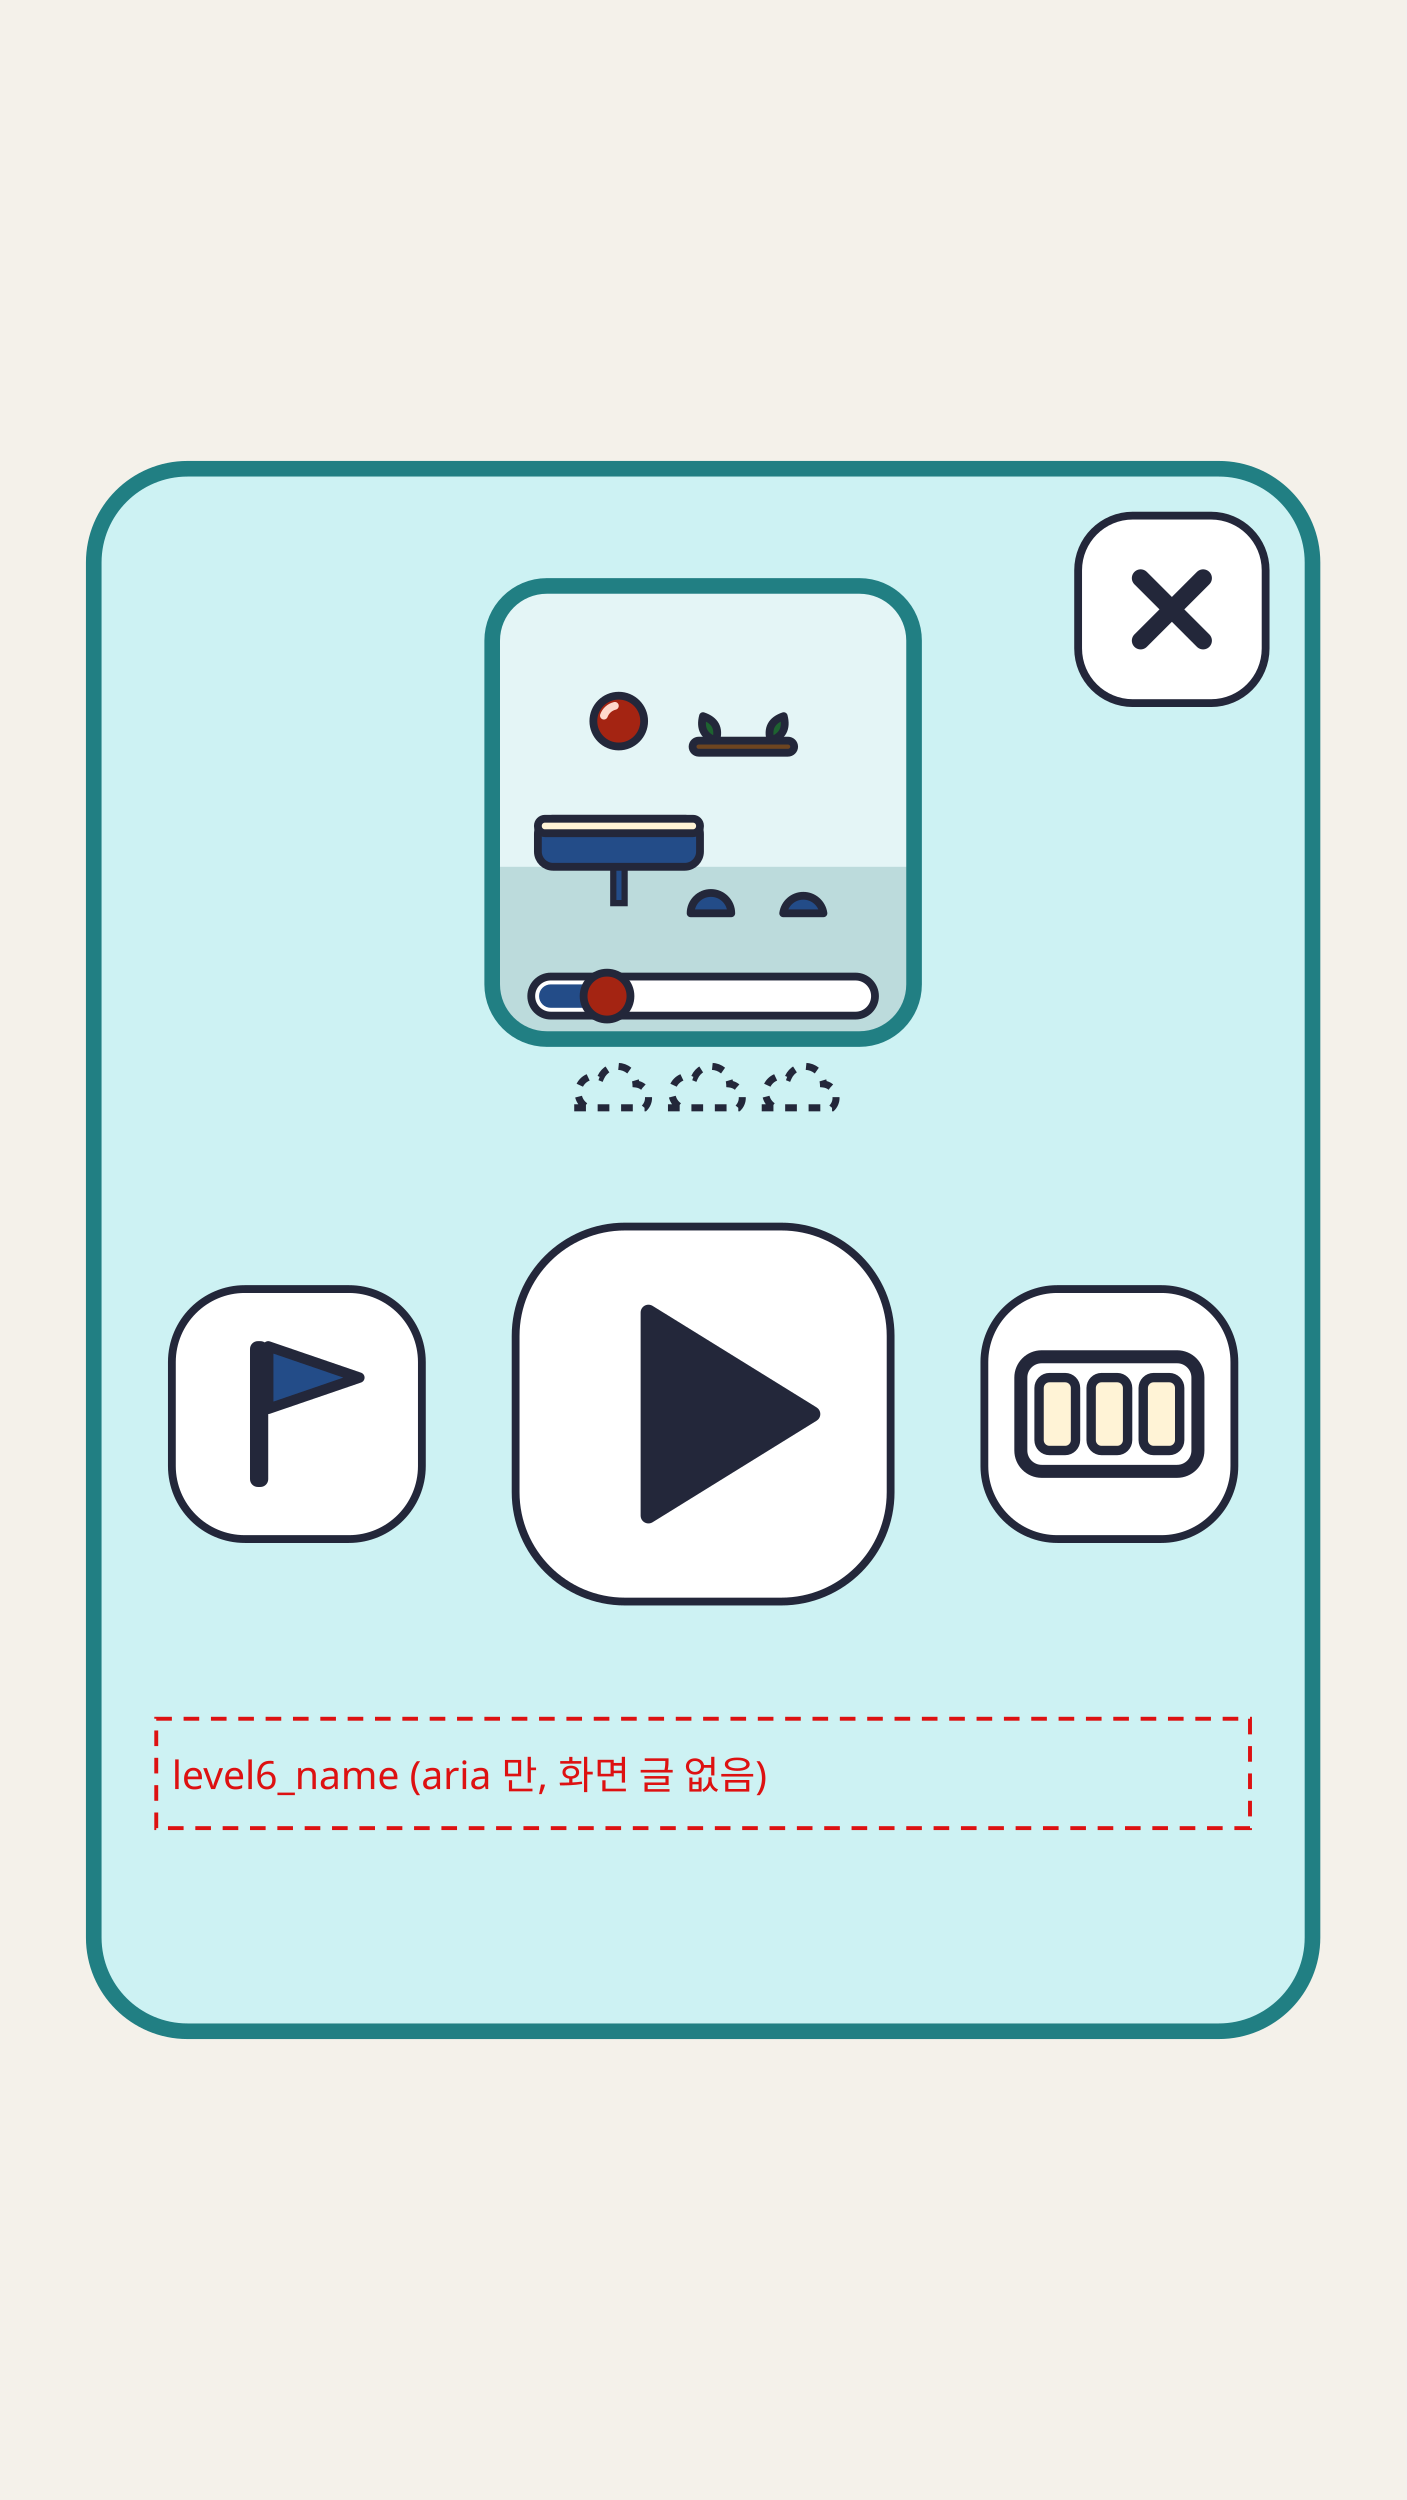
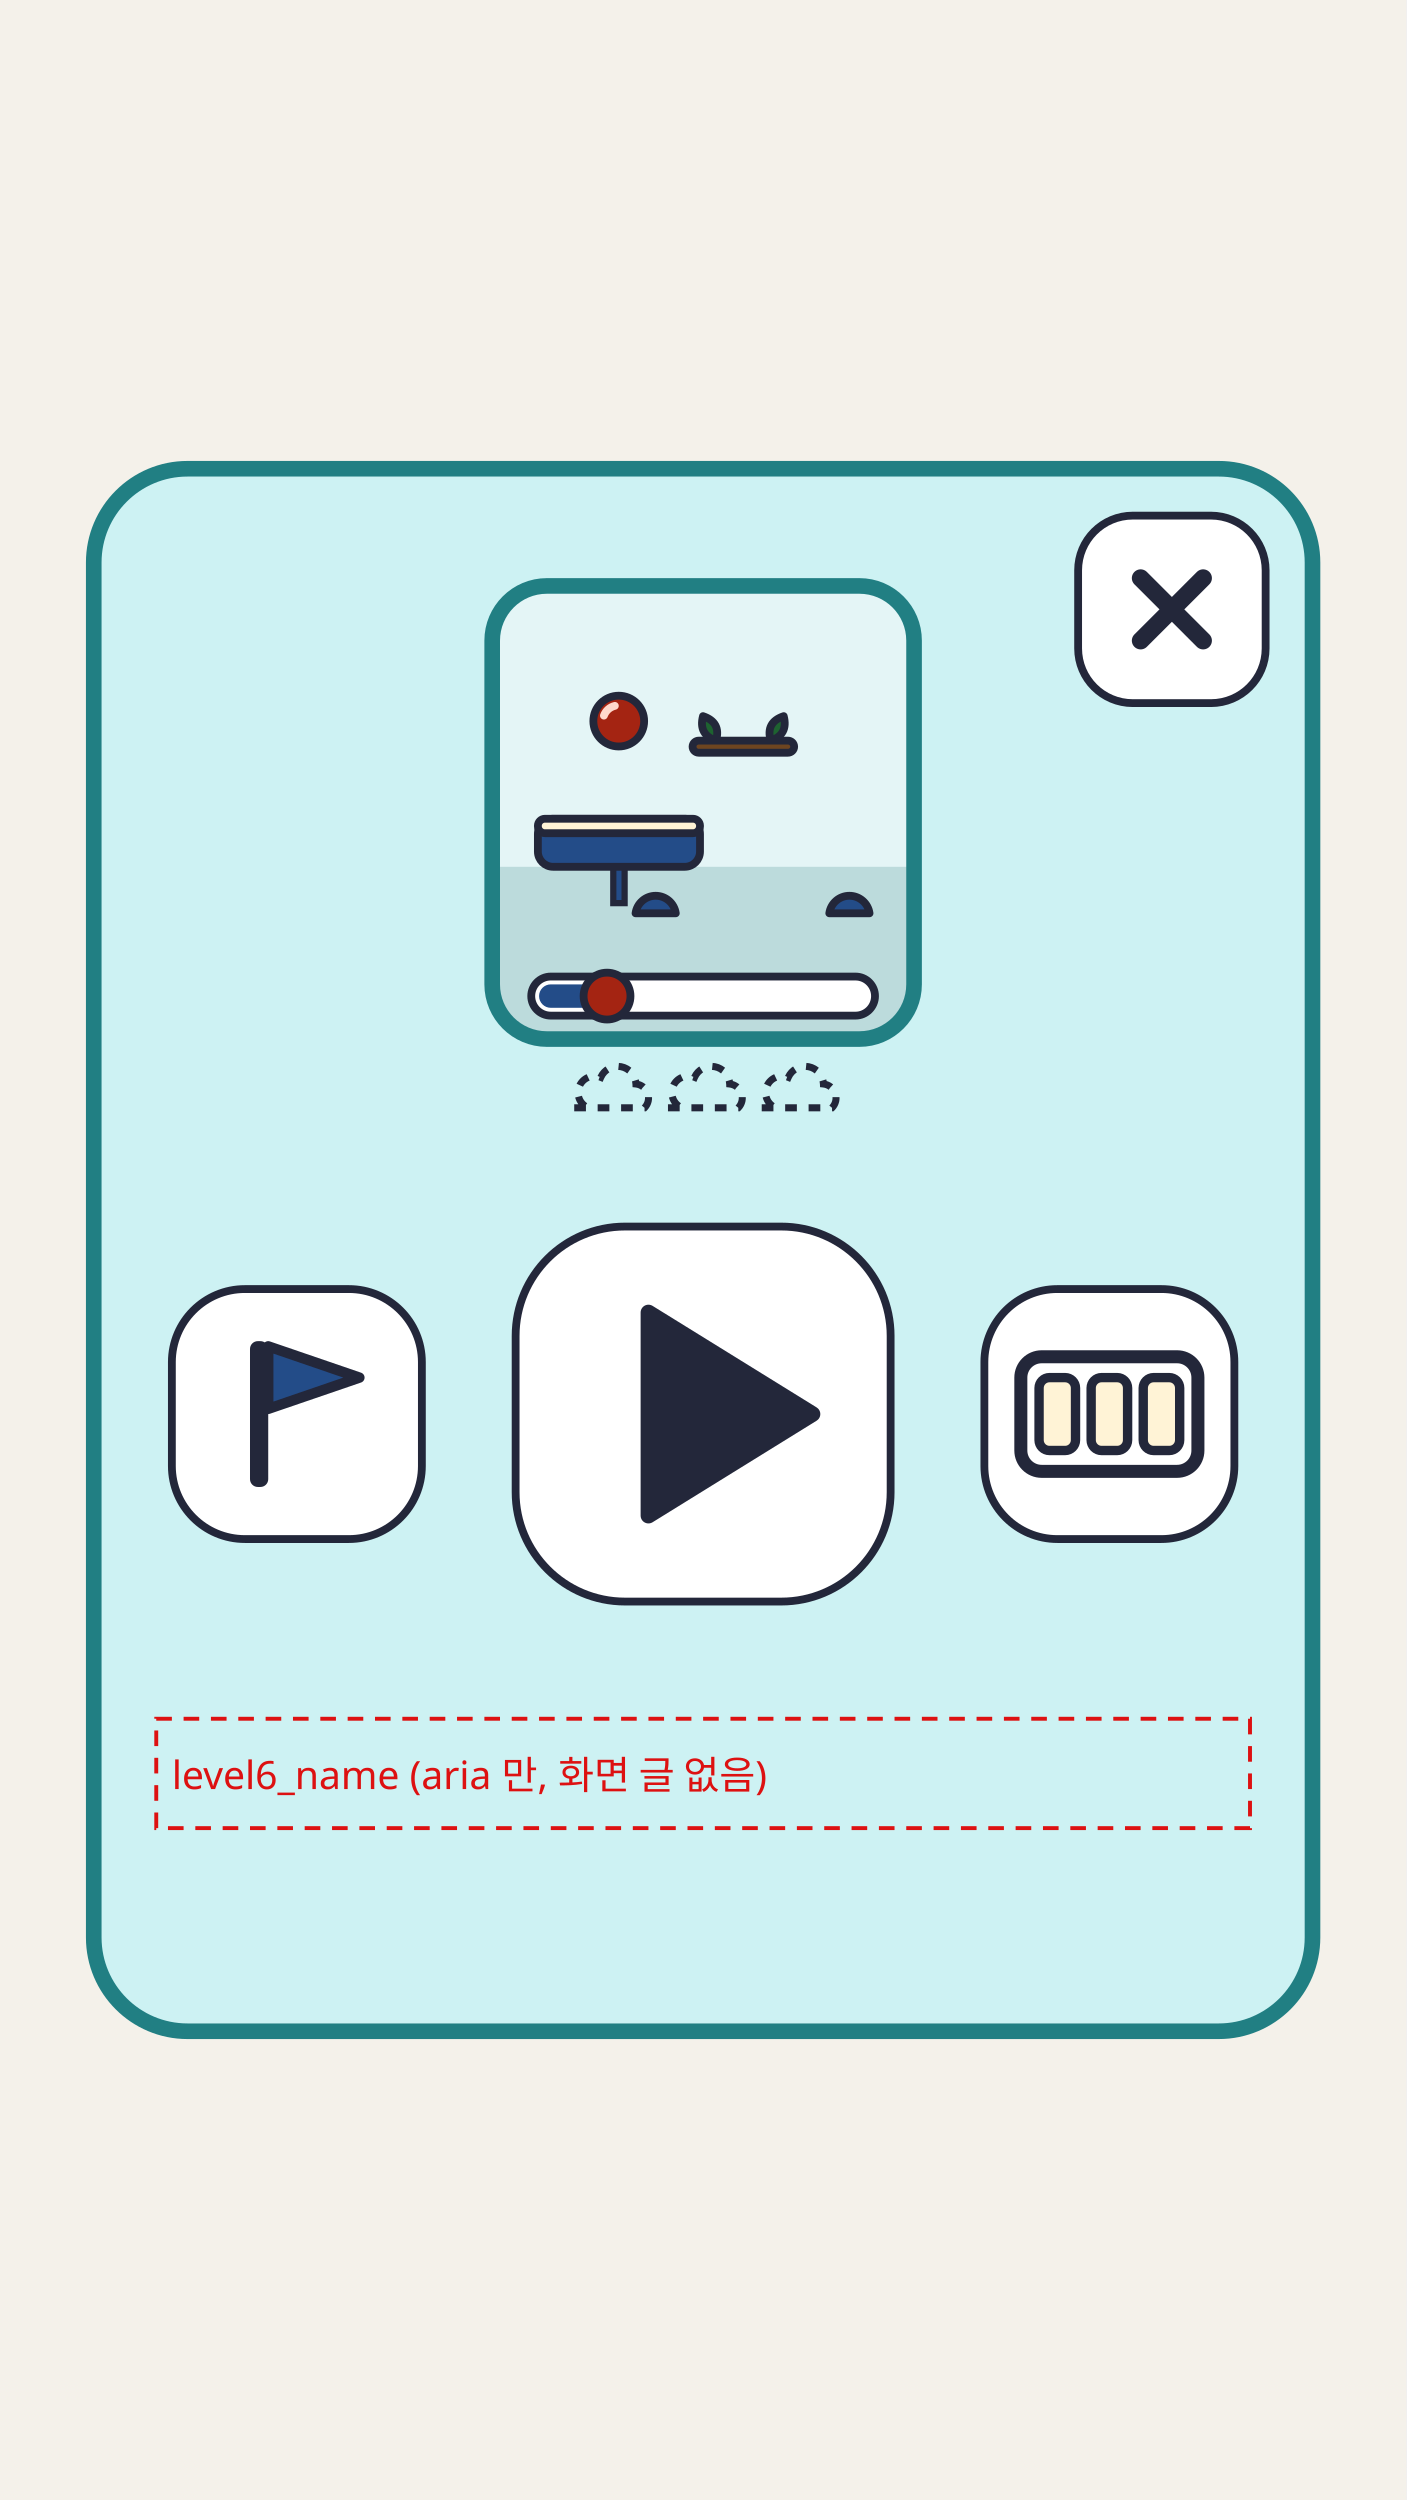
<svg xmlns="http://www.w3.org/2000/svg" viewBox="0 0 360 640" width="360" height="640">
  <rect width="360" height="640" fill="#F4F1EA" />
  <rect x="24" y="120" width="312" height="400" rx="24" fill="#CDF2F3" stroke="#217F83" stroke-width="4" />
  <clipPath id="lc06">
    <rect x="126" y="150" width="108" height="116" rx="14" />
  </clipPath>
  <rect x="126" y="150" width="108" height="116" rx="14" fill="#E4F5F6" />
  <g clip-path="url(#lc06)">
    <rect x="126" y="221.9" width="108" height="44.1" fill="#BCDBDC" />
-     <path d="M176.8 233.8 A5.2 5.2 0 0 1 187.2 233.8 Z" fill="#234C88" stroke="#23273A" stroke-width="2" stroke-linejoin="round" />
-     <path d="M200.5 233.8 A5.2 5.2 0 0 1 210.8 233.8 Z" fill="#234C88" stroke="#23273A" stroke-width="2" stroke-linejoin="round" />
+     <path d="M162.7 233.8 A5.2 5.2 0 0 1 173 233.8 Z" fill="#234C88" stroke="#23273A" stroke-width="2" stroke-linejoin="round" />
+     <path d="M212.3 233.8 A5.2 5.2 0 0 1 222.6 233.8 Z" fill="#234C88" stroke="#23273A" stroke-width="2" stroke-linejoin="round" />
    <rect x="157" y="219.9" width="2.9" height="11.3" fill="#234C88" stroke="#23273A" stroke-width="1.6" />
    <rect x="137.7" y="209.6" width="41.5" height="12.3" rx="3.9" fill="#234C88" stroke="#23273A" stroke-width="2" />
    <rect x="137.7" y="209.6" width="41.5" height="3.7" rx="1.8" fill="#FFF3D6" stroke="#23273A" stroke-width="2" />
    <ellipse cx="158.4" cy="184.6" rx="6.5" ry="6.5" fill="#A42412" stroke="#23273A" stroke-width="2" />
    <path d="M154.6 183.2 A4 4 0 0 1 157.4 180.7" fill="none" stroke="#FFD9CC" stroke-width="2" stroke-linecap="round" />
    <path transform="rotate(-28 183.3 189.6)" d="M183.3 189.6 Q186.7 186.1 183.3 182.5 Q180 186.1 183.3 189.6 Z" fill="#1E6330" stroke="#23273A" stroke-width="2" stroke-linejoin="round" />
    <path transform="rotate(28 197.3 189.6)" d="M197.3 189.6 Q200.6 186.1 197.3 182.5 Q193.9 186.1 197.3 189.6 Z" fill="#1E6330" stroke="#23273A" stroke-width="2" stroke-linejoin="round" />
    <rect x="177.3" y="189.6" width="26" height="3.1" rx="1.6" fill="#6E4520" stroke="#23273A" stroke-width="2" />
  </g>
  <rect x="126" y="150" width="108" height="116" rx="14" fill="none" stroke="#217F83" stroke-width="4" />
  <rect x="136" y="250" width="88" height="10" rx="5" fill="#FFFFFF" stroke="#23273A" stroke-width="2" />
  <rect x="138" y="252" width="18.5" height="6" rx="3" fill="#234C88" />
  <circle cx="155.4" cy="255" r="6" fill="#A42412" stroke="#23273A" stroke-width="2" />
  <g fill="none" stroke="#23273A" stroke-width="1.8" stroke-dasharray="3 3">
    <path d="M147 283.6 h18 a3.6 3.6 0 0 0 -2.2 -6.1 a4.7 4.7 0 0 0 -9 -1.7 a3.3 3.3 0 0 0 -3.2 7.8 z" />
  </g>
  <g fill="none" stroke="#23273A" stroke-width="1.8" stroke-dasharray="3 3">
    <path d="M171 283.6 h18 a3.6 3.6 0 0 0 -2.2 -6.1 a4.7 4.7 0 0 0 -9 -1.7 a3.3 3.3 0 0 0 -3.2 7.8 z" />
  </g>
  <g fill="none" stroke="#23273A" stroke-width="1.8" stroke-dasharray="3 3">
    <path d="M195 283.6 h18 a3.6 3.6 0 0 0 -2.2 -6.1 a4.7 4.7 0 0 0 -9 -1.7 a3.3 3.3 0 0 0 -3.2 7.8 z" />
  </g>
  <rect x="276" y="132" width="48" height="48" rx="14" fill="#FFFFFF" stroke="#23273A" stroke-width="2" />
  <g transform="translate(276 132) scale(1)">
    <line x1="16" y1="16" x2="32" y2="32" stroke="#23273A" stroke-linecap="round" stroke-linejoin="round" stroke-width="4.5" />
    <line x1="32" y1="16" x2="16" y2="32" stroke="#23273A" stroke-linecap="round" stroke-linejoin="round" stroke-width="4.5" />
  </g>
  <rect x="44" y="330" width="64" height="64" rx="18.7" fill="#FFFFFF" stroke="#23273A" stroke-width="2" />
  <g transform="translate(44 330) scale(1.3333)">
    <rect x="15" y="10" width="3.5" height="28" rx="1.5" fill="#23273A" />
    <polygon points="18.5,11 36,17 18.5,23" fill="#234C88" stroke="#23273A" stroke-linecap="round" stroke-linejoin="round" stroke-width="2" />
  </g>
  <rect x="132" y="314" width="96" height="96" rx="28" fill="#FFFFFF" stroke="#23273A" stroke-width="2" />
  <g transform="translate(132 314) scale(2)">
    <polygon points="17,11 38,24 17,37" fill="#23273A" stroke="#23273A" stroke-linecap="round" stroke-linejoin="round" stroke-width="2" />
  </g>
  <rect x="252" y="330" width="64" height="64" rx="18.7" fill="#FFFFFF" stroke="#23273A" stroke-width="2" />
  <g transform="translate(252 330) scale(1.3333)">
    <rect x="7" y="13" width="34" height="22" rx="4" fill="#FFFFFF" stroke="#23273A" stroke-linecap="round" stroke-linejoin="round" stroke-width="2.5" />
    <rect x="10.5" y="17" width="7" height="14" rx="2" fill="#FFF3D6" stroke="#23273A" stroke-linecap="round" stroke-linejoin="round" stroke-width="1.8" />
    <rect x="20.5" y="17" width="7" height="14" rx="2" fill="#FFF3D6" stroke="#23273A" stroke-linecap="round" stroke-linejoin="round" stroke-width="1.8" />
    <rect x="30.5" y="17" width="7" height="14" rx="2" fill="#FFF3D6" stroke="#23273A" stroke-linecap="round" stroke-linejoin="round" stroke-width="1.8" />
  </g>
  <rect x="40" y="440" width="280" height="28" fill="none" stroke="#D11" stroke-width="1" stroke-dasharray="4 3" />
  <text x="44" y="458" font-family="sans-serif" font-size="10" fill="#D11">level6_name (aria 만, 화면 글 없음)</text>
</svg>
